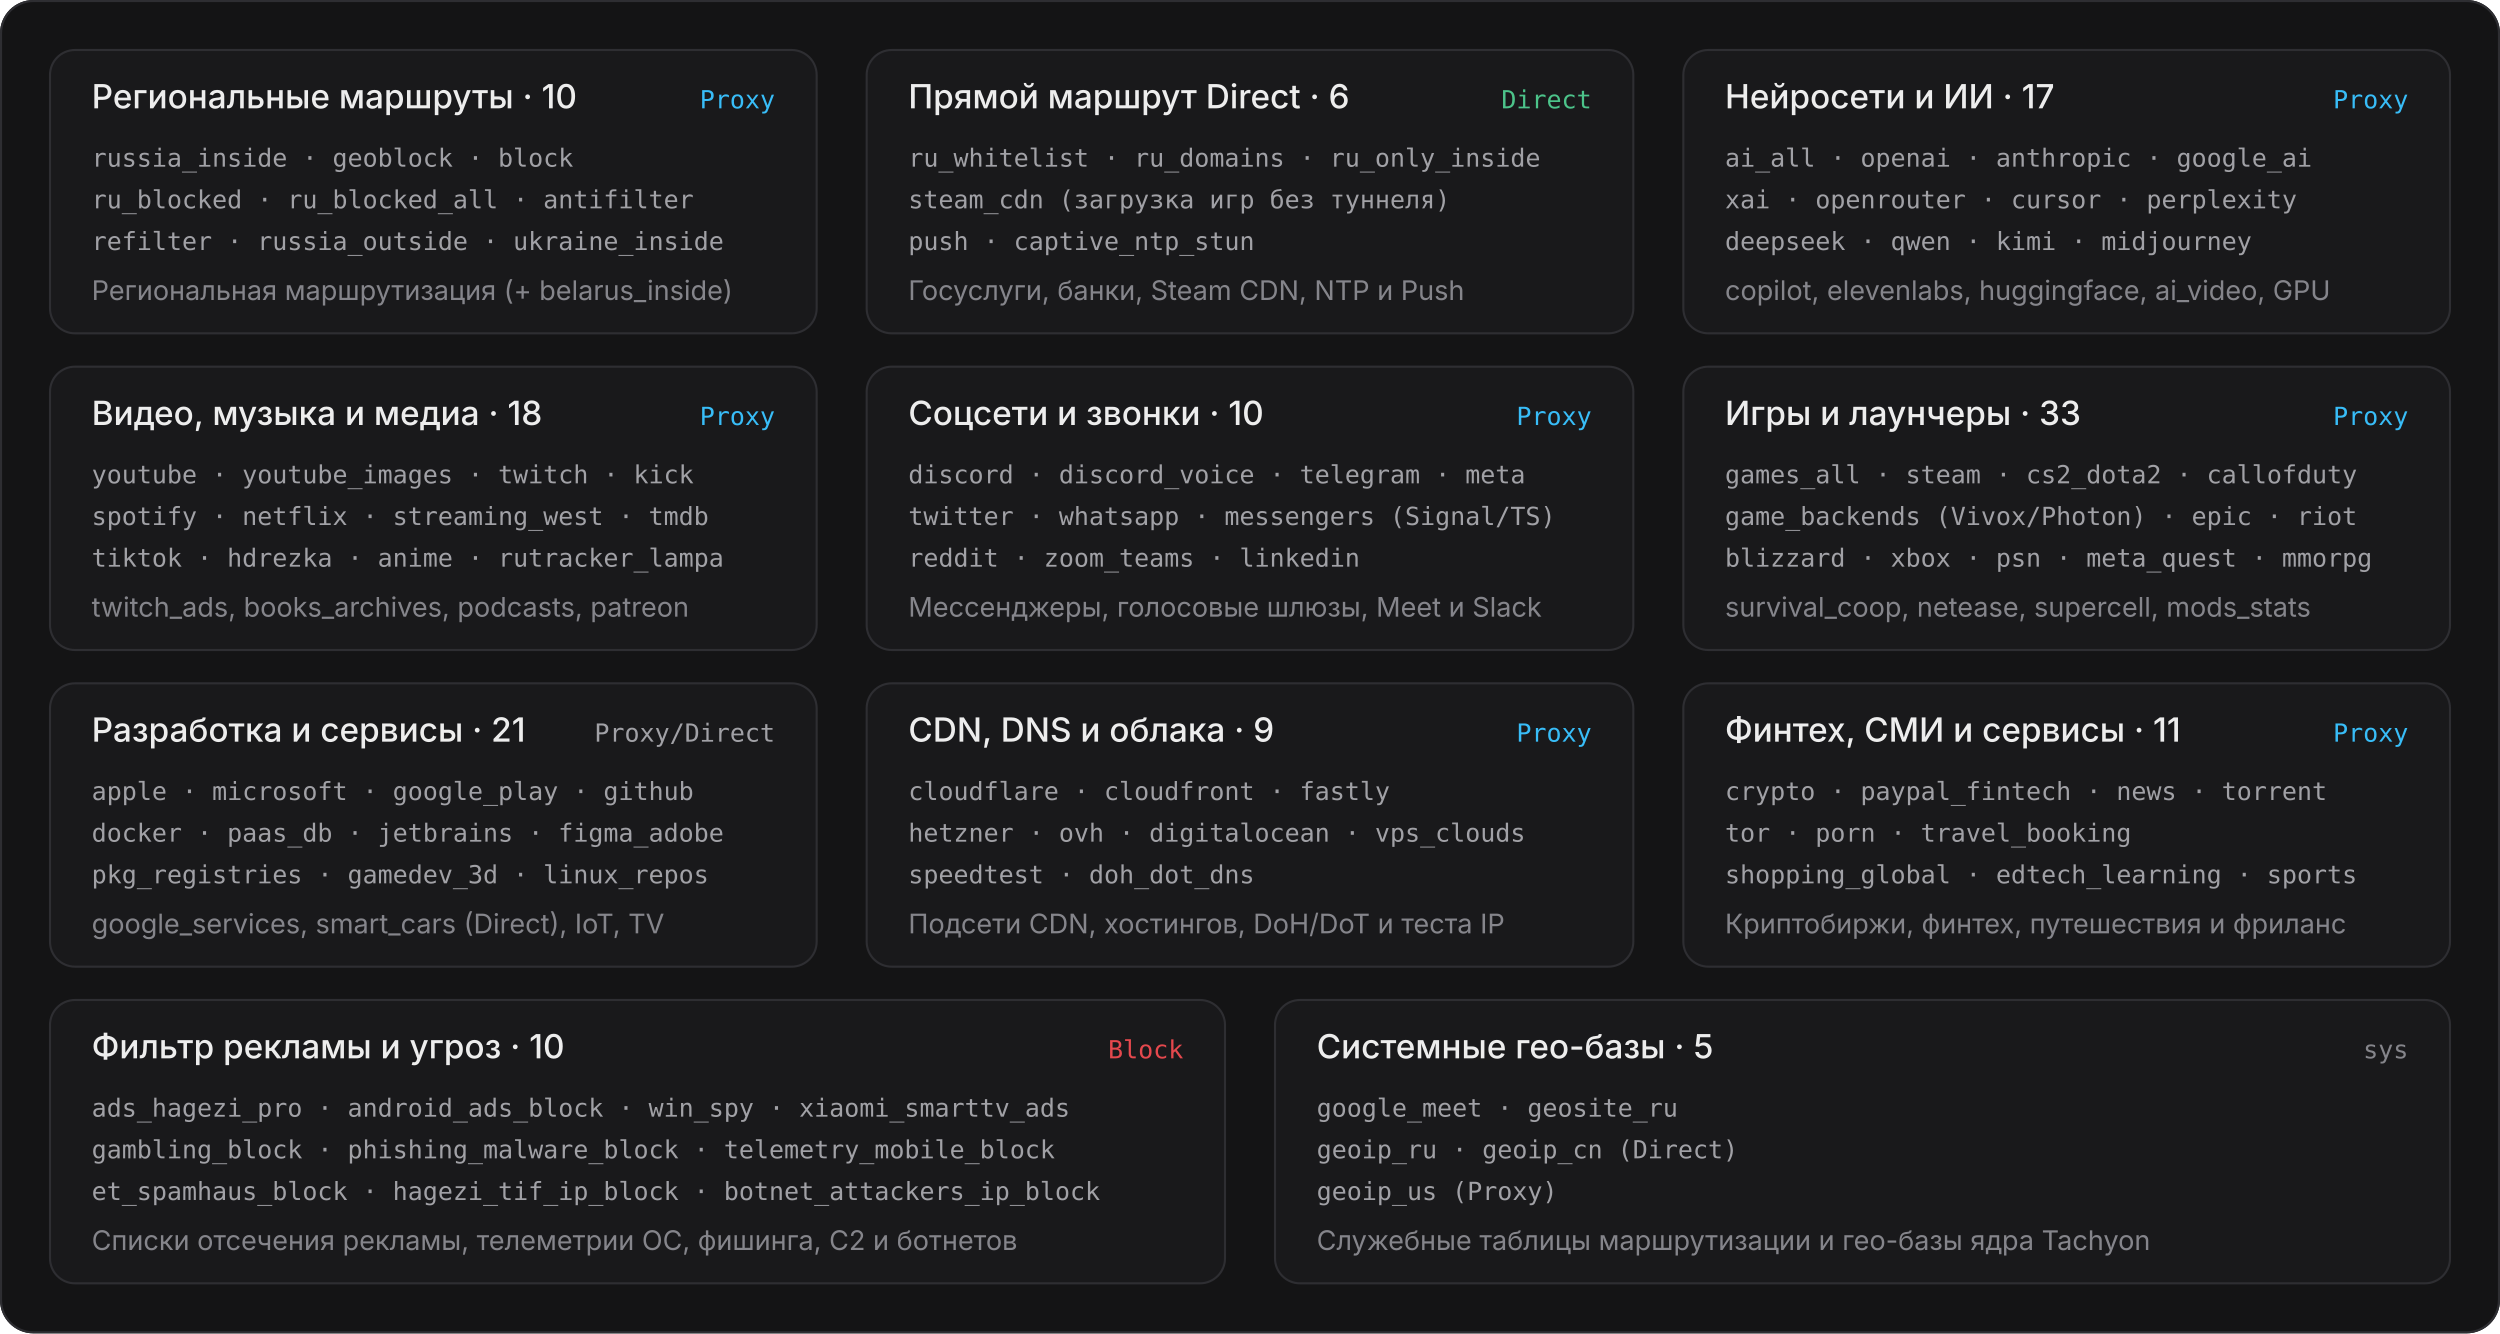
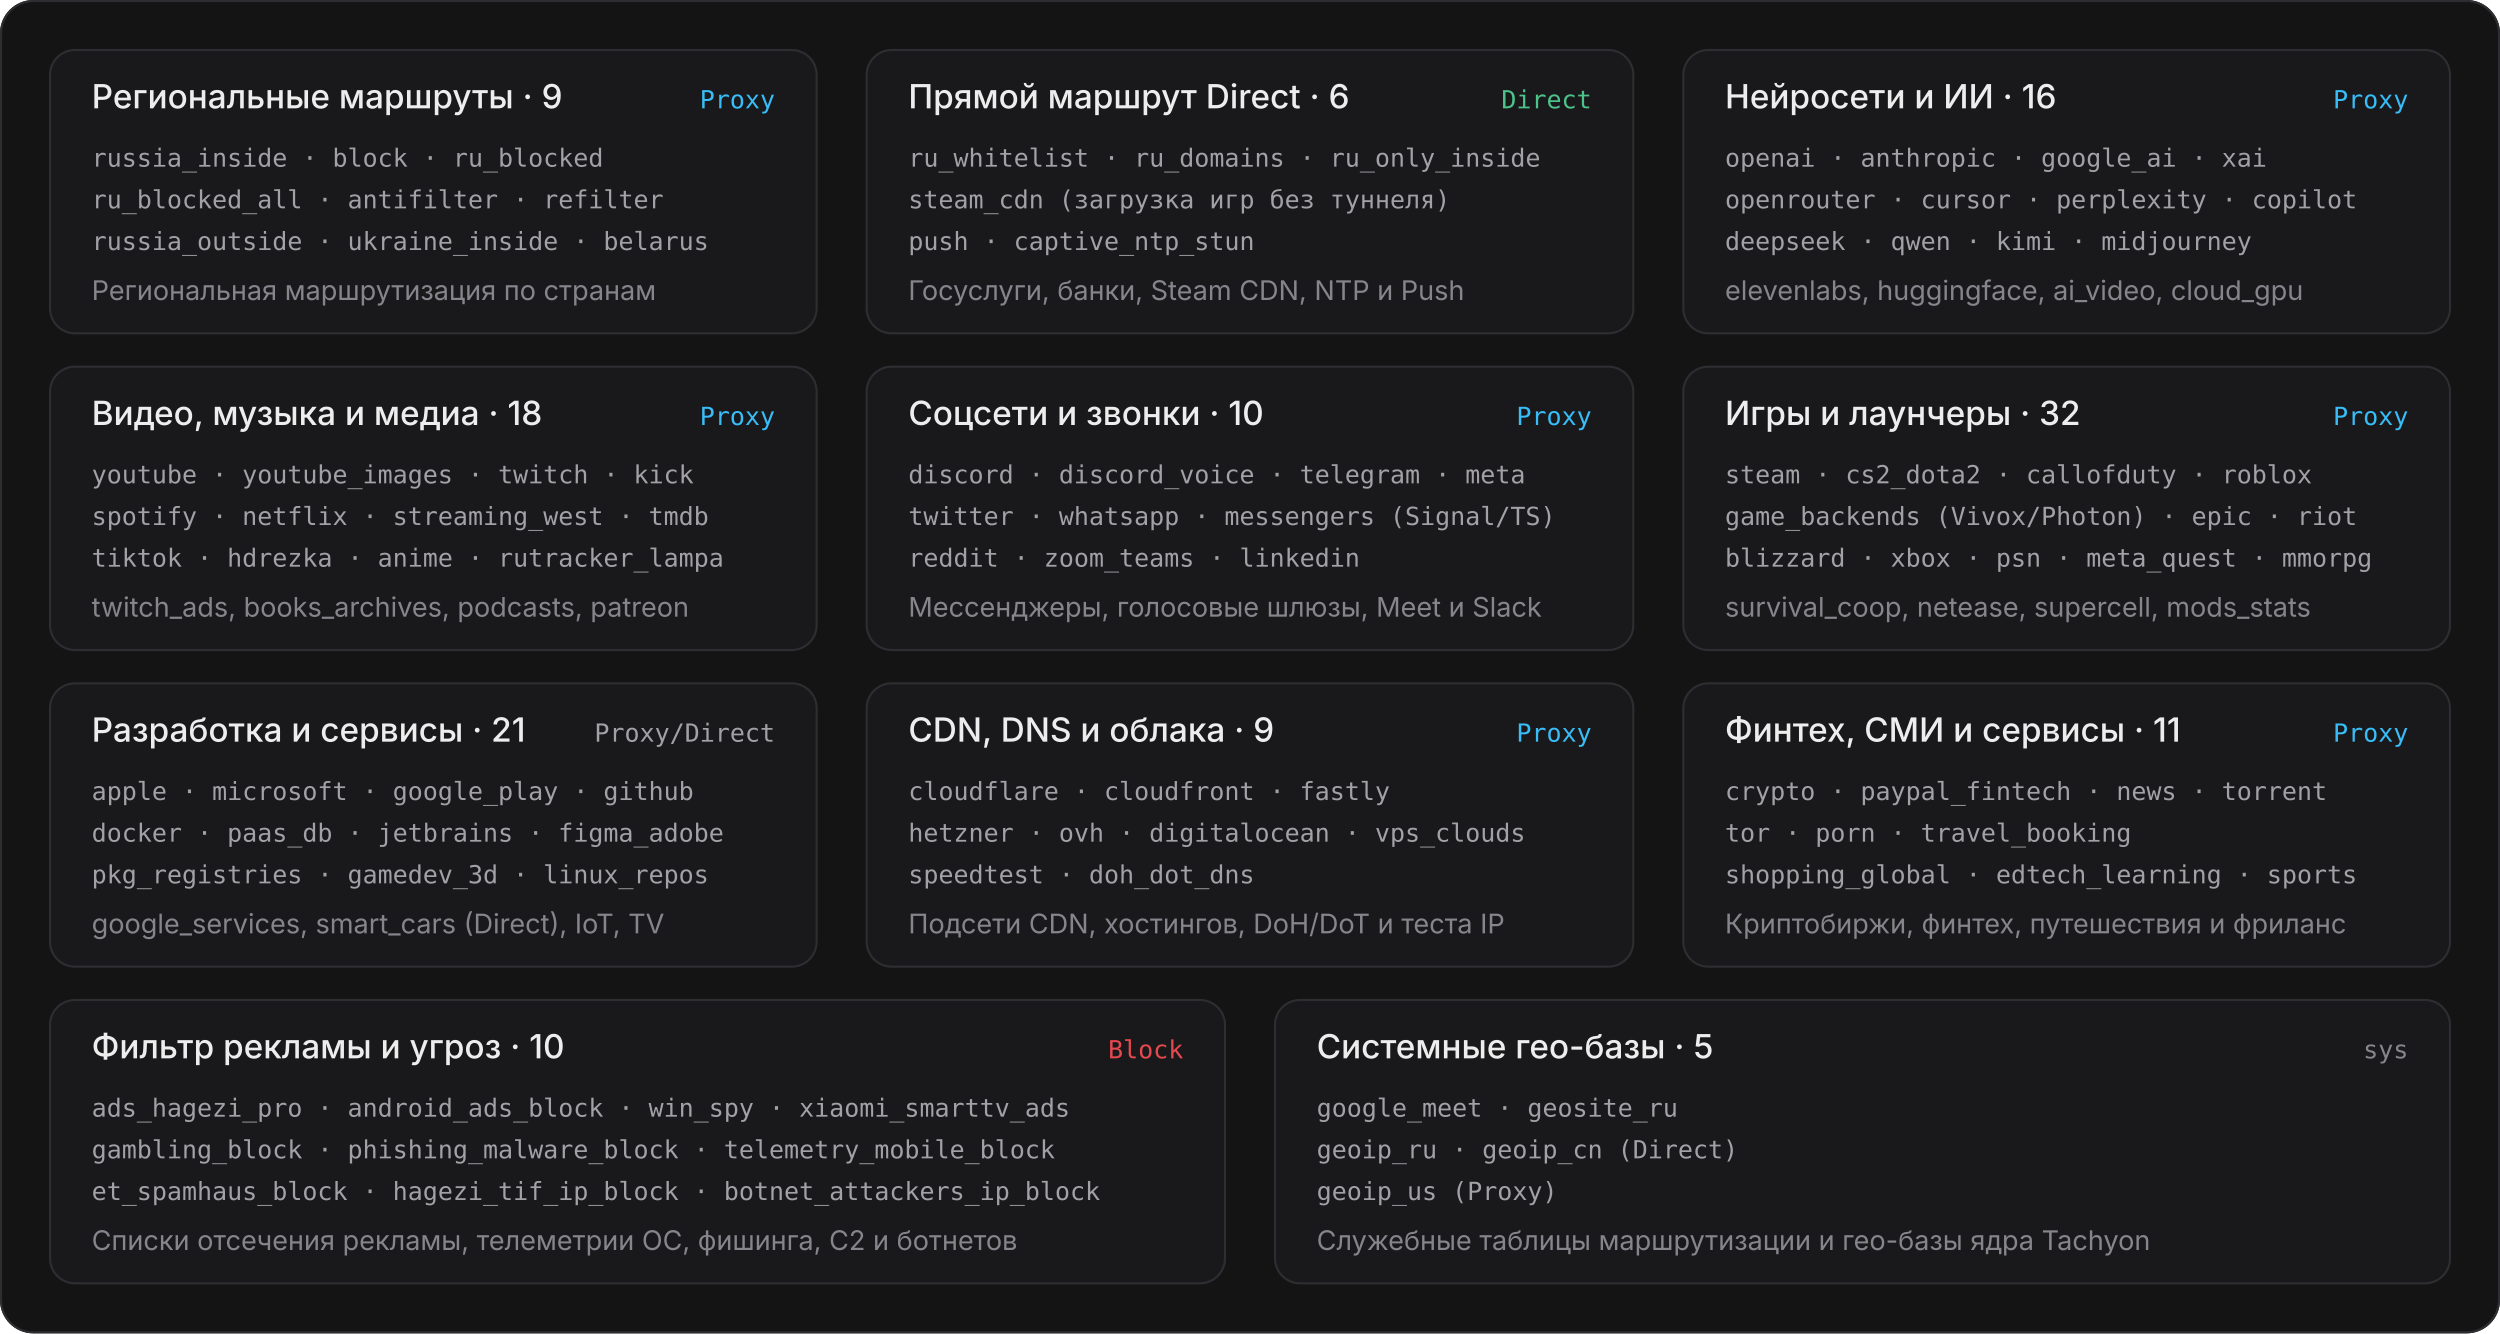
<svg xmlns="http://www.w3.org/2000/svg" width="1200" height="640" viewBox="0 0 1200 640" role="img" aria-labelledby="title desc">
  <rect width="1200" height="640" rx="16" fill="#141415" />
  <rect x="0.5" y="0.5" width="1199" height="639" rx="15.5" fill="none" stroke="#2e2e32" stroke-width="1" />
  <g transform="translate(24, 24)">
    <rect x="0" y="0" width="368" height="136" rx="12" fill="#19191b" stroke="#2e2e32" stroke-width="1" />
-     <text x="20" y="28" fill="#ededed" font-family="-apple-system, BlinkMacSystemFont, 'Segoe UI', Inter, sans-serif" font-size="16" font-weight="500">Региональные маршруты · 10</text>
+     <text x="20" y="28" fill="#ededed" font-family="-apple-system, BlinkMacSystemFont, 'Segoe UI', Inter, sans-serif" font-size="16" font-weight="500">Региональные маршруты · 9</text>
    <text x="348" y="28" text-anchor="end" fill="#38bdf8" font-family="ui-monospace, SFMono-Regular, Menlo, Consolas, monospace" font-size="12" font-weight="500">Proxy</text>
-     <text x="20" y="56" fill="#a1a1a6" font-family="ui-monospace, SFMono-Regular, Menlo, Consolas, monospace" font-size="12" font-weight="400">russia_inside · geoblock · block</text>
-     <text x="20" y="76" fill="#a1a1a6" font-family="ui-monospace, SFMono-Regular, Menlo, Consolas, monospace" font-size="12" font-weight="400">ru_blocked · ru_blocked_all · antifilter</text>
-     <text x="20" y="96" fill="#a1a1a6" font-family="ui-monospace, SFMono-Regular, Menlo, Consolas, monospace" font-size="12" font-weight="400">refilter · russia_outside · ukraine_inside</text>
-     <text x="20" y="120" fill="#85858b" font-family="-apple-system, BlinkMacSystemFont, 'Segoe UI', Inter, sans-serif" font-size="13" font-weight="400">Региональная маршрутизация (+ belarus_inside)</text>
+     <text x="20" y="56" fill="#a1a1a6" font-family="ui-monospace, SFMono-Regular, Menlo, Consolas, monospace" font-size="12" font-weight="400">russia_inside · block · ru_blocked</text>
+     <text x="20" y="76" fill="#a1a1a6" font-family="ui-monospace, SFMono-Regular, Menlo, Consolas, monospace" font-size="12" font-weight="400">ru_blocked_all · antifilter · refilter</text>
+     <text x="20" y="96" fill="#a1a1a6" font-family="ui-monospace, SFMono-Regular, Menlo, Consolas, monospace" font-size="12" font-weight="400">russia_outside · ukraine_inside · belarus</text>
+     <text x="20" y="120" fill="#85858b" font-family="-apple-system, BlinkMacSystemFont, 'Segoe UI', Inter, sans-serif" font-size="13" font-weight="400">Региональная маршрутизация по странам</text>
  </g>
  <g transform="translate(416, 24)">
    <rect x="0" y="0" width="368" height="136" rx="12" fill="#19191b" stroke="#2e2e32" stroke-width="1" />
    <text x="20" y="28" fill="#ededed" font-family="-apple-system, BlinkMacSystemFont, 'Segoe UI', Inter, sans-serif" font-size="16" font-weight="500">Прямой маршрут Direct · 6</text>
    <text x="348" y="28" text-anchor="end" fill="#4cc38a" font-family="ui-monospace, SFMono-Regular, Menlo, Consolas, monospace" font-size="12" font-weight="500">Direct</text>
    <text x="20" y="56" fill="#a1a1a6" font-family="ui-monospace, SFMono-Regular, Menlo, Consolas, monospace" font-size="12" font-weight="400">ru_whitelist · ru_domains · ru_only_inside</text>
    <text x="20" y="76" fill="#a1a1a6" font-family="ui-monospace, SFMono-Regular, Menlo, Consolas, monospace" font-size="12" font-weight="400">steam_cdn (загрузка игр без туннеля)</text>
    <text x="20" y="96" fill="#a1a1a6" font-family="ui-monospace, SFMono-Regular, Menlo, Consolas, monospace" font-size="12" font-weight="400">push · captive_ntp_stun</text>
    <text x="20" y="120" fill="#85858b" font-family="-apple-system, BlinkMacSystemFont, 'Segoe UI', Inter, sans-serif" font-size="13" font-weight="400">Госуслуги, банки, Steam CDN, NTP и Push</text>
  </g>
  <g transform="translate(808, 24)">
    <rect x="0" y="0" width="368" height="136" rx="12" fill="#19191b" stroke="#2e2e32" stroke-width="1" />
-     <text x="20" y="28" fill="#ededed" font-family="-apple-system, BlinkMacSystemFont, 'Segoe UI', Inter, sans-serif" font-size="16" font-weight="500">Нейросети и ИИ · 17</text>
+     <text x="20" y="28" fill="#ededed" font-family="-apple-system, BlinkMacSystemFont, 'Segoe UI', Inter, sans-serif" font-size="16" font-weight="500">Нейросети и ИИ · 16</text>
    <text x="348" y="28" text-anchor="end" fill="#38bdf8" font-family="ui-monospace, SFMono-Regular, Menlo, Consolas, monospace" font-size="12" font-weight="500">Proxy</text>
-     <text x="20" y="56" fill="#a1a1a6" font-family="ui-monospace, SFMono-Regular, Menlo, Consolas, monospace" font-size="12" font-weight="400">ai_all · openai · anthropic · google_ai</text>
-     <text x="20" y="76" fill="#a1a1a6" font-family="ui-monospace, SFMono-Regular, Menlo, Consolas, monospace" font-size="12" font-weight="400">xai · openrouter · cursor · perplexity</text>
+     <text x="20" y="56" fill="#a1a1a6" font-family="ui-monospace, SFMono-Regular, Menlo, Consolas, monospace" font-size="12" font-weight="400">openai · anthropic · google_ai · xai</text>
+     <text x="20" y="76" fill="#a1a1a6" font-family="ui-monospace, SFMono-Regular, Menlo, Consolas, monospace" font-size="12" font-weight="400">openrouter · cursor · perplexity · copilot</text>
    <text x="20" y="96" fill="#a1a1a6" font-family="ui-monospace, SFMono-Regular, Menlo, Consolas, monospace" font-size="12" font-weight="400">deepseek · qwen · kimi · midjourney</text>
-     <text x="20" y="120" fill="#85858b" font-family="-apple-system, BlinkMacSystemFont, 'Segoe UI', Inter, sans-serif" font-size="13" font-weight="400">copilot, elevenlabs, huggingface, ai_video, GPU</text>
+     <text x="20" y="120" fill="#85858b" font-family="-apple-system, BlinkMacSystemFont, 'Segoe UI', Inter, sans-serif" font-size="13" font-weight="400">elevenlabs, huggingface, ai_video, cloud_gpu</text>
  </g>
  <g transform="translate(24, 176)">
    <rect x="0" y="0" width="368" height="136" rx="12" fill="#19191b" stroke="#2e2e32" stroke-width="1" />
    <text x="20" y="28" fill="#ededed" font-family="-apple-system, BlinkMacSystemFont, 'Segoe UI', Inter, sans-serif" font-size="16" font-weight="500">Видео, музыка и медиа · 18</text>
    <text x="348" y="28" text-anchor="end" fill="#38bdf8" font-family="ui-monospace, SFMono-Regular, Menlo, Consolas, monospace" font-size="12" font-weight="500">Proxy</text>
    <text x="20" y="56" fill="#a1a1a6" font-family="ui-monospace, SFMono-Regular, Menlo, Consolas, monospace" font-size="12" font-weight="400">youtube · youtube_images · twitch · kick</text>
    <text x="20" y="76" fill="#a1a1a6" font-family="ui-monospace, SFMono-Regular, Menlo, Consolas, monospace" font-size="12" font-weight="400">spotify · netflix · streaming_west · tmdb</text>
    <text x="20" y="96" fill="#a1a1a6" font-family="ui-monospace, SFMono-Regular, Menlo, Consolas, monospace" font-size="12" font-weight="400">tiktok · hdrezka · anime · rutracker_lampa</text>
    <text x="20" y="120" fill="#85858b" font-family="-apple-system, BlinkMacSystemFont, 'Segoe UI', Inter, sans-serif" font-size="13" font-weight="400">twitch_ads, books_archives, podcasts, patreon</text>
  </g>
  <g transform="translate(416, 176)">
    <rect x="0" y="0" width="368" height="136" rx="12" fill="#19191b" stroke="#2e2e32" stroke-width="1" />
    <text x="20" y="28" fill="#ededed" font-family="-apple-system, BlinkMacSystemFont, 'Segoe UI', Inter, sans-serif" font-size="16" font-weight="500">Соцсети и звонки · 10</text>
    <text x="348" y="28" text-anchor="end" fill="#38bdf8" font-family="ui-monospace, SFMono-Regular, Menlo, Consolas, monospace" font-size="12" font-weight="500">Proxy</text>
    <text x="20" y="56" fill="#a1a1a6" font-family="ui-monospace, SFMono-Regular, Menlo, Consolas, monospace" font-size="12" font-weight="400">discord · discord_voice · telegram · meta</text>
    <text x="20" y="76" fill="#a1a1a6" font-family="ui-monospace, SFMono-Regular, Menlo, Consolas, monospace" font-size="12" font-weight="400">twitter · whatsapp · messengers (Signal/TS)</text>
    <text x="20" y="96" fill="#a1a1a6" font-family="ui-monospace, SFMono-Regular, Menlo, Consolas, monospace" font-size="12" font-weight="400">reddit · zoom_teams · linkedin</text>
    <text x="20" y="120" fill="#85858b" font-family="-apple-system, BlinkMacSystemFont, 'Segoe UI', Inter, sans-serif" font-size="13" font-weight="400">Мессенджеры, голосовые шлюзы, Meet и Slack</text>
  </g>
  <g transform="translate(808, 176)">
    <rect x="0" y="0" width="368" height="136" rx="12" fill="#19191b" stroke="#2e2e32" stroke-width="1" />
-     <text x="20" y="28" fill="#ededed" font-family="-apple-system, BlinkMacSystemFont, 'Segoe UI', Inter, sans-serif" font-size="16" font-weight="500">Игры и лаунчеры · 33</text>
+     <text x="20" y="28" fill="#ededed" font-family="-apple-system, BlinkMacSystemFont, 'Segoe UI', Inter, sans-serif" font-size="16" font-weight="500">Игры и лаунчеры · 32</text>
    <text x="348" y="28" text-anchor="end" fill="#38bdf8" font-family="ui-monospace, SFMono-Regular, Menlo, Consolas, monospace" font-size="12" font-weight="500">Proxy</text>
-     <text x="20" y="56" fill="#a1a1a6" font-family="ui-monospace, SFMono-Regular, Menlo, Consolas, monospace" font-size="12" font-weight="400">games_all · steam · cs2_dota2 · callofduty</text>
+     <text x="20" y="56" fill="#a1a1a6" font-family="ui-monospace, SFMono-Regular, Menlo, Consolas, monospace" font-size="12" font-weight="400">steam · cs2_dota2 · callofduty · roblox</text>
    <text x="20" y="76" fill="#a1a1a6" font-family="ui-monospace, SFMono-Regular, Menlo, Consolas, monospace" font-size="12" font-weight="400">game_backends (Vivox/Photon) · epic · riot</text>
    <text x="20" y="96" fill="#a1a1a6" font-family="ui-monospace, SFMono-Regular, Menlo, Consolas, monospace" font-size="12" font-weight="400">blizzard · xbox · psn · meta_quest · mmorpg</text>
    <text x="20" y="120" fill="#85858b" font-family="-apple-system, BlinkMacSystemFont, 'Segoe UI', Inter, sans-serif" font-size="13" font-weight="400">survival_coop, netease, supercell, mods_stats</text>
  </g>
  <g transform="translate(24, 328)">
    <rect x="0" y="0" width="368" height="136" rx="12" fill="#19191b" stroke="#2e2e32" stroke-width="1" />
    <text x="20" y="28" fill="#ededed" font-family="-apple-system, BlinkMacSystemFont, 'Segoe UI', Inter, sans-serif" font-size="16" font-weight="500">Разработка и сервисы · 21</text>
    <text x="348" y="28" text-anchor="end" fill="#a1a1a6" font-family="ui-monospace, SFMono-Regular, Menlo, Consolas, monospace" font-size="12" font-weight="500">Proxy/Direct</text>
    <text x="20" y="56" fill="#a1a1a6" font-family="ui-monospace, SFMono-Regular, Menlo, Consolas, monospace" font-size="12" font-weight="400">apple · microsoft · google_play · github</text>
    <text x="20" y="76" fill="#a1a1a6" font-family="ui-monospace, SFMono-Regular, Menlo, Consolas, monospace" font-size="12" font-weight="400">docker · paas_db · jetbrains · figma_adobe</text>
    <text x="20" y="96" fill="#a1a1a6" font-family="ui-monospace, SFMono-Regular, Menlo, Consolas, monospace" font-size="12" font-weight="400">pkg_registries · gamedev_3d · linux_repos</text>
    <text x="20" y="120" fill="#85858b" font-family="-apple-system, BlinkMacSystemFont, 'Segoe UI', Inter, sans-serif" font-size="13" font-weight="400">google_services, smart_cars (Direct), IoT, TV</text>
  </g>
  <g transform="translate(416, 328)">
    <rect x="0" y="0" width="368" height="136" rx="12" fill="#19191b" stroke="#2e2e32" stroke-width="1" />
    <text x="20" y="28" fill="#ededed" font-family="-apple-system, BlinkMacSystemFont, 'Segoe UI', Inter, sans-serif" font-size="16" font-weight="500">CDN, DNS и облака · 9</text>
    <text x="348" y="28" text-anchor="end" fill="#38bdf8" font-family="ui-monospace, SFMono-Regular, Menlo, Consolas, monospace" font-size="12" font-weight="500">Proxy</text>
    <text x="20" y="56" fill="#a1a1a6" font-family="ui-monospace, SFMono-Regular, Menlo, Consolas, monospace" font-size="12" font-weight="400">cloudflare · cloudfront · fastly</text>
    <text x="20" y="76" fill="#a1a1a6" font-family="ui-monospace, SFMono-Regular, Menlo, Consolas, monospace" font-size="12" font-weight="400">hetzner · ovh · digitalocean · vps_clouds</text>
    <text x="20" y="96" fill="#a1a1a6" font-family="ui-monospace, SFMono-Regular, Menlo, Consolas, monospace" font-size="12" font-weight="400">speedtest · doh_dot_dns</text>
    <text x="20" y="120" fill="#85858b" font-family="-apple-system, BlinkMacSystemFont, 'Segoe UI', Inter, sans-serif" font-size="13" font-weight="400">Подсети CDN, хостингов, DoH/DoT и теста IP</text>
  </g>
  <g transform="translate(808, 328)">
    <rect x="0" y="0" width="368" height="136" rx="12" fill="#19191b" stroke="#2e2e32" stroke-width="1" />
    <text x="20" y="28" fill="#ededed" font-family="-apple-system, BlinkMacSystemFont, 'Segoe UI', Inter, sans-serif" font-size="16" font-weight="500">Финтех, СМИ и сервисы · 11</text>
    <text x="348" y="28" text-anchor="end" fill="#38bdf8" font-family="ui-monospace, SFMono-Regular, Menlo, Consolas, monospace" font-size="12" font-weight="500">Proxy</text>
    <text x="20" y="56" fill="#a1a1a6" font-family="ui-monospace, SFMono-Regular, Menlo, Consolas, monospace" font-size="12" font-weight="400">crypto · paypal_fintech · news · torrent</text>
    <text x="20" y="76" fill="#a1a1a6" font-family="ui-monospace, SFMono-Regular, Menlo, Consolas, monospace" font-size="12" font-weight="400">tor · porn · travel_booking</text>
    <text x="20" y="96" fill="#a1a1a6" font-family="ui-monospace, SFMono-Regular, Menlo, Consolas, monospace" font-size="12" font-weight="400">shopping_global · edtech_learning · sports</text>
    <text x="20" y="120" fill="#85858b" font-family="-apple-system, BlinkMacSystemFont, 'Segoe UI', Inter, sans-serif" font-size="13" font-weight="400">Криптобиржи, финтех, путешествия и фриланс</text>
  </g>
  <g transform="translate(24, 480)">
    <rect x="0" y="0" width="564" height="136" rx="12" fill="#19191b" stroke="#2e2e32" stroke-width="1" />
    <text x="20" y="28" fill="#ededed" font-family="-apple-system, BlinkMacSystemFont, 'Segoe UI', Inter, sans-serif" font-size="16" font-weight="500">Фильтр рекламы и угроз · 10</text>
    <text x="544" y="28" text-anchor="end" fill="#e5484d" font-family="ui-monospace, SFMono-Regular, Menlo, Consolas, monospace" font-size="12" font-weight="500">Block</text>
    <text x="20" y="56" fill="#a1a1a6" font-family="ui-monospace, SFMono-Regular, Menlo, Consolas, monospace" font-size="12" font-weight="400">ads_hagezi_pro · android_ads_block · win_spy · xiaomi_smarttv_ads</text>
    <text x="20" y="76" fill="#a1a1a6" font-family="ui-monospace, SFMono-Regular, Menlo, Consolas, monospace" font-size="12" font-weight="400">gambling_block · phishing_malware_block · telemetry_mobile_block</text>
    <text x="20" y="96" fill="#a1a1a6" font-family="ui-monospace, SFMono-Regular, Menlo, Consolas, monospace" font-size="12" font-weight="400">et_spamhaus_block · hagezi_tif_ip_block · botnet_attackers_ip_block</text>
    <text x="20" y="120" fill="#85858b" font-family="-apple-system, BlinkMacSystemFont, 'Segoe UI', Inter, sans-serif" font-size="13" font-weight="400">Списки отсечения рекламы, телеметрии ОС, фишинга, C2 и ботнетов</text>
  </g>
  <g transform="translate(612, 480)">
    <rect x="0" y="0" width="564" height="136" rx="12" fill="#19191b" stroke="#2e2e32" stroke-width="1" />
    <text x="20" y="28" fill="#ededed" font-family="-apple-system, BlinkMacSystemFont, 'Segoe UI', Inter, sans-serif" font-size="16" font-weight="500">Системные гео-базы · 5</text>
    <text x="544" y="28" text-anchor="end" fill="#85858b" font-family="ui-monospace, SFMono-Regular, Menlo, Consolas, monospace" font-size="12" font-weight="500">sys</text>
    <text x="20" y="56" fill="#a1a1a6" font-family="ui-monospace, SFMono-Regular, Menlo, Consolas, monospace" font-size="12" font-weight="400">google_meet · geosite_ru</text>
    <text x="20" y="76" fill="#a1a1a6" font-family="ui-monospace, SFMono-Regular, Menlo, Consolas, monospace" font-size="12" font-weight="400">geoip_ru · geoip_cn (Direct)</text>
    <text x="20" y="96" fill="#a1a1a6" font-family="ui-monospace, SFMono-Regular, Menlo, Consolas, monospace" font-size="12" font-weight="400">geoip_us (Proxy)</text>
    <text x="20" y="120" fill="#85858b" font-family="-apple-system, BlinkMacSystemFont, 'Segoe UI', Inter, sans-serif" font-size="13" font-weight="400">Служебные таблицы маршрутизации и гео-базы ядра Tachyon</text>
  </g>
</svg>
